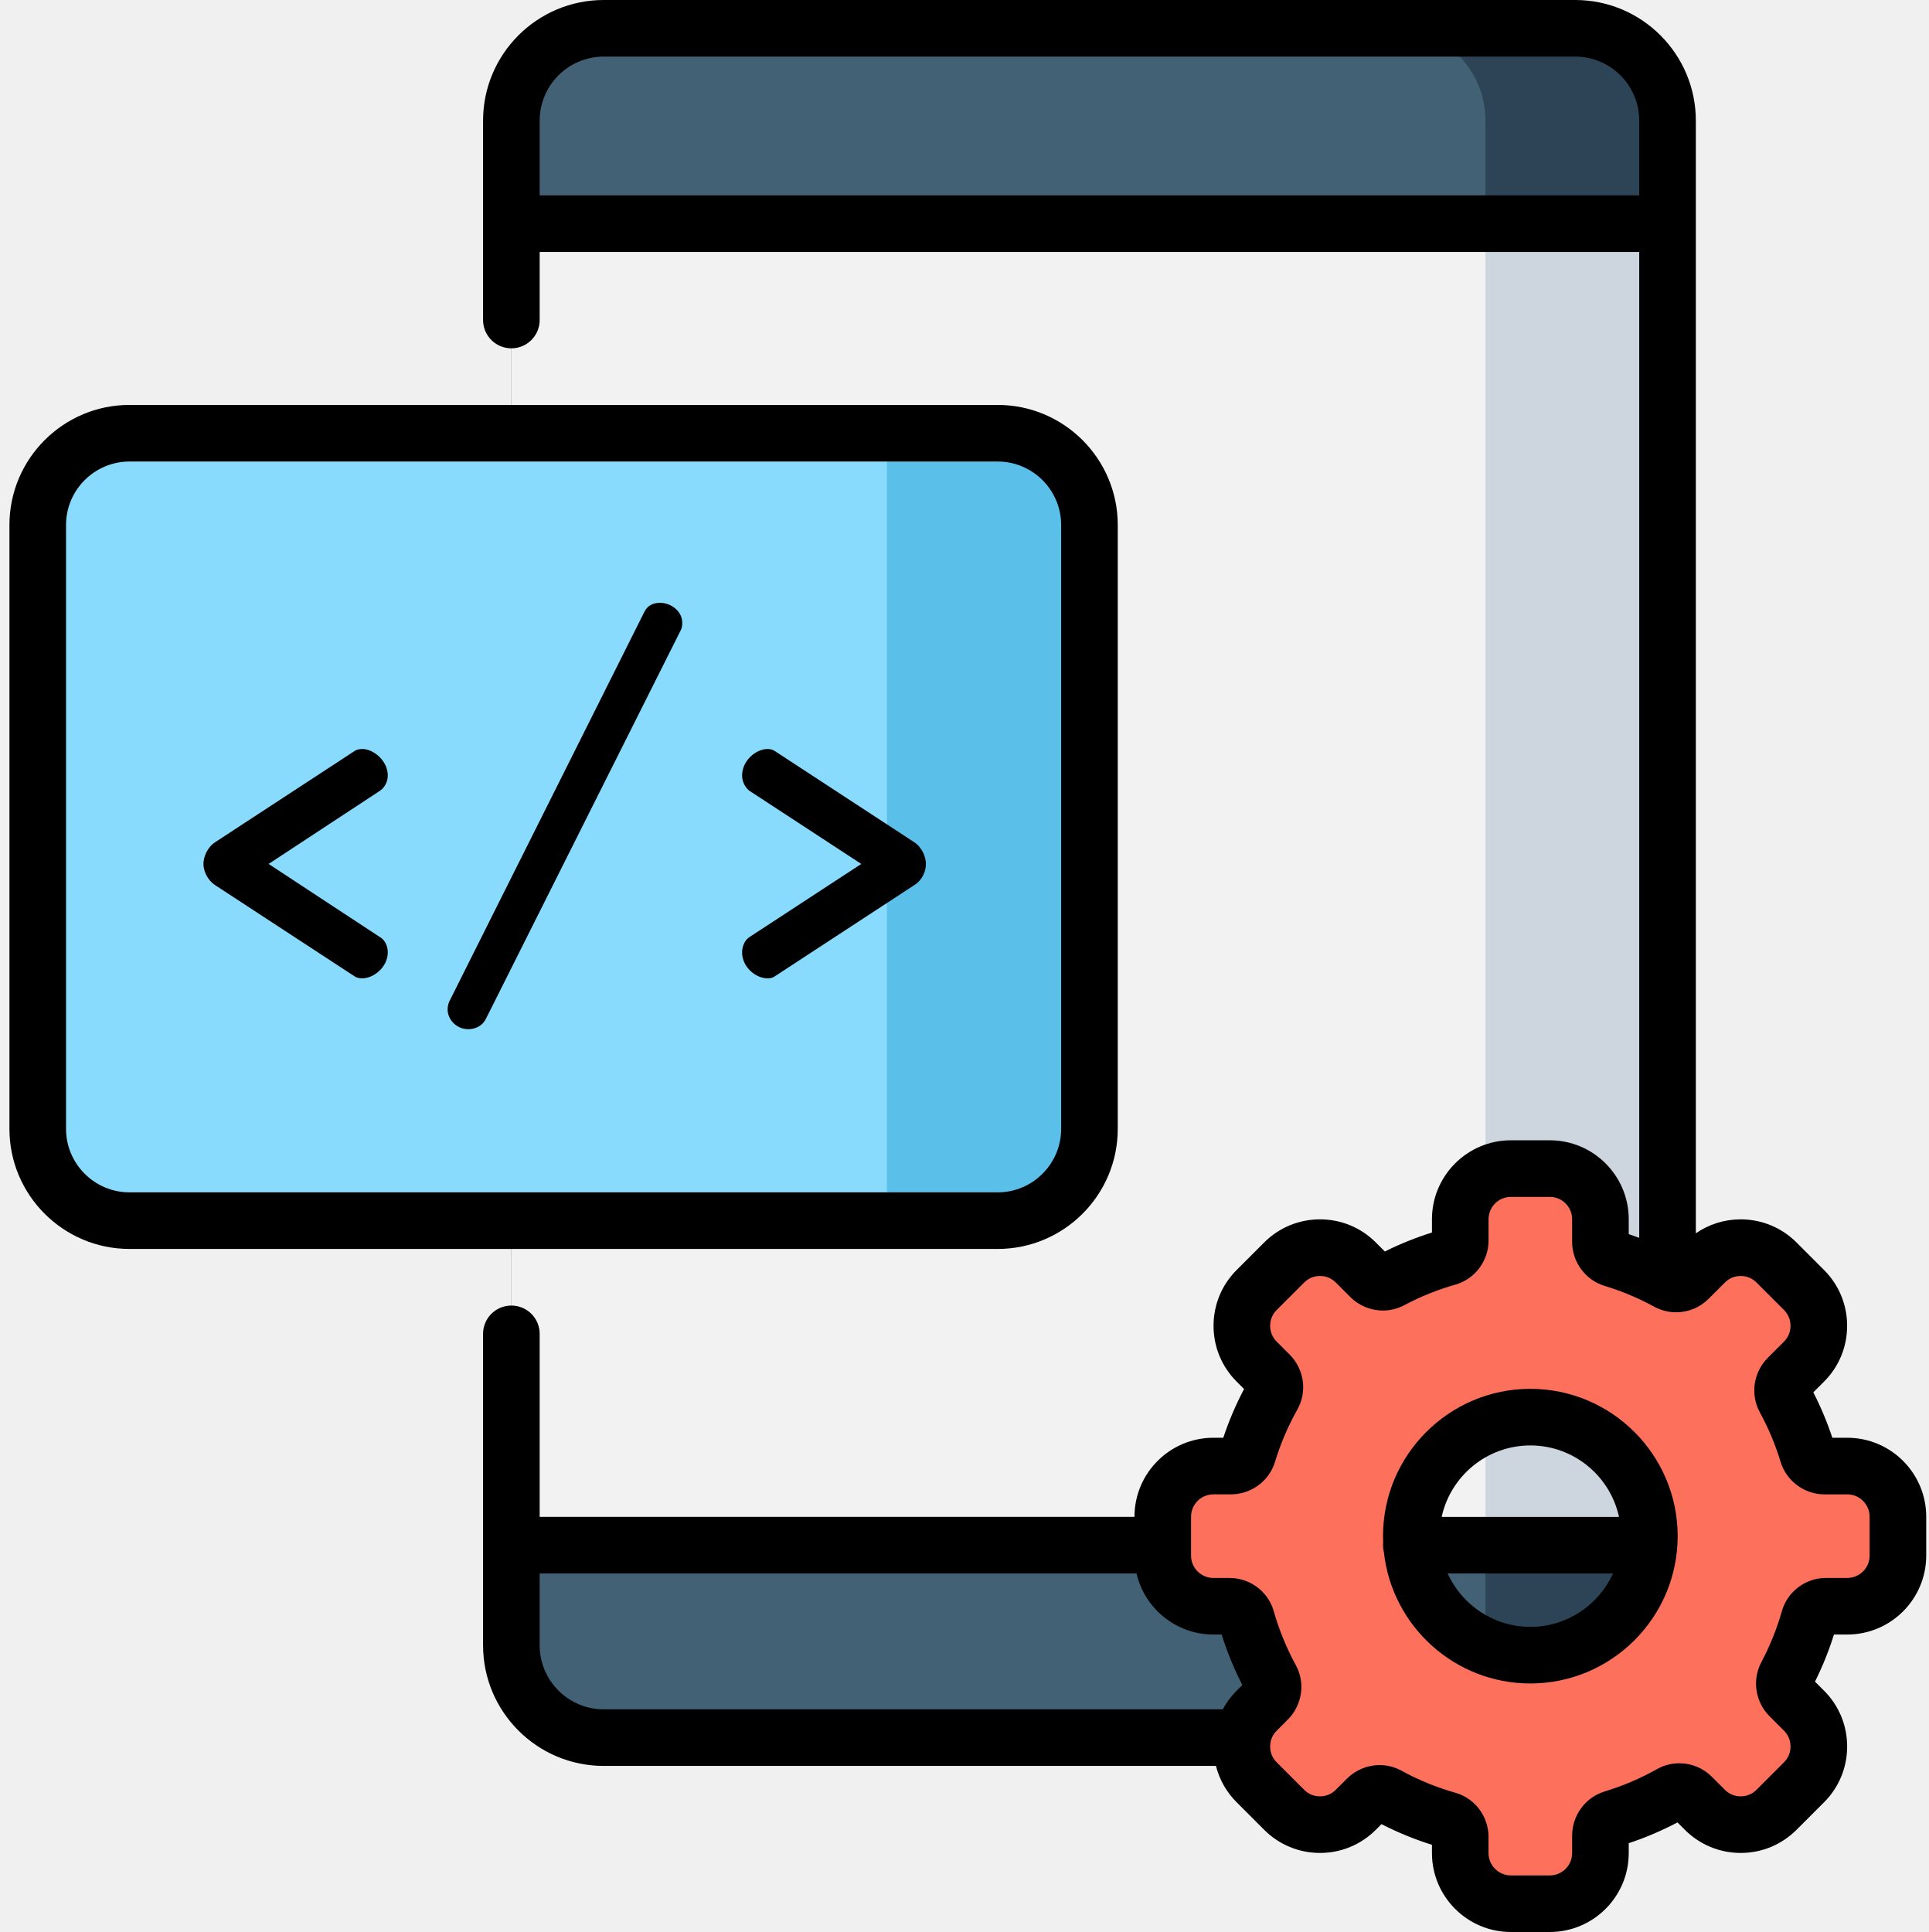
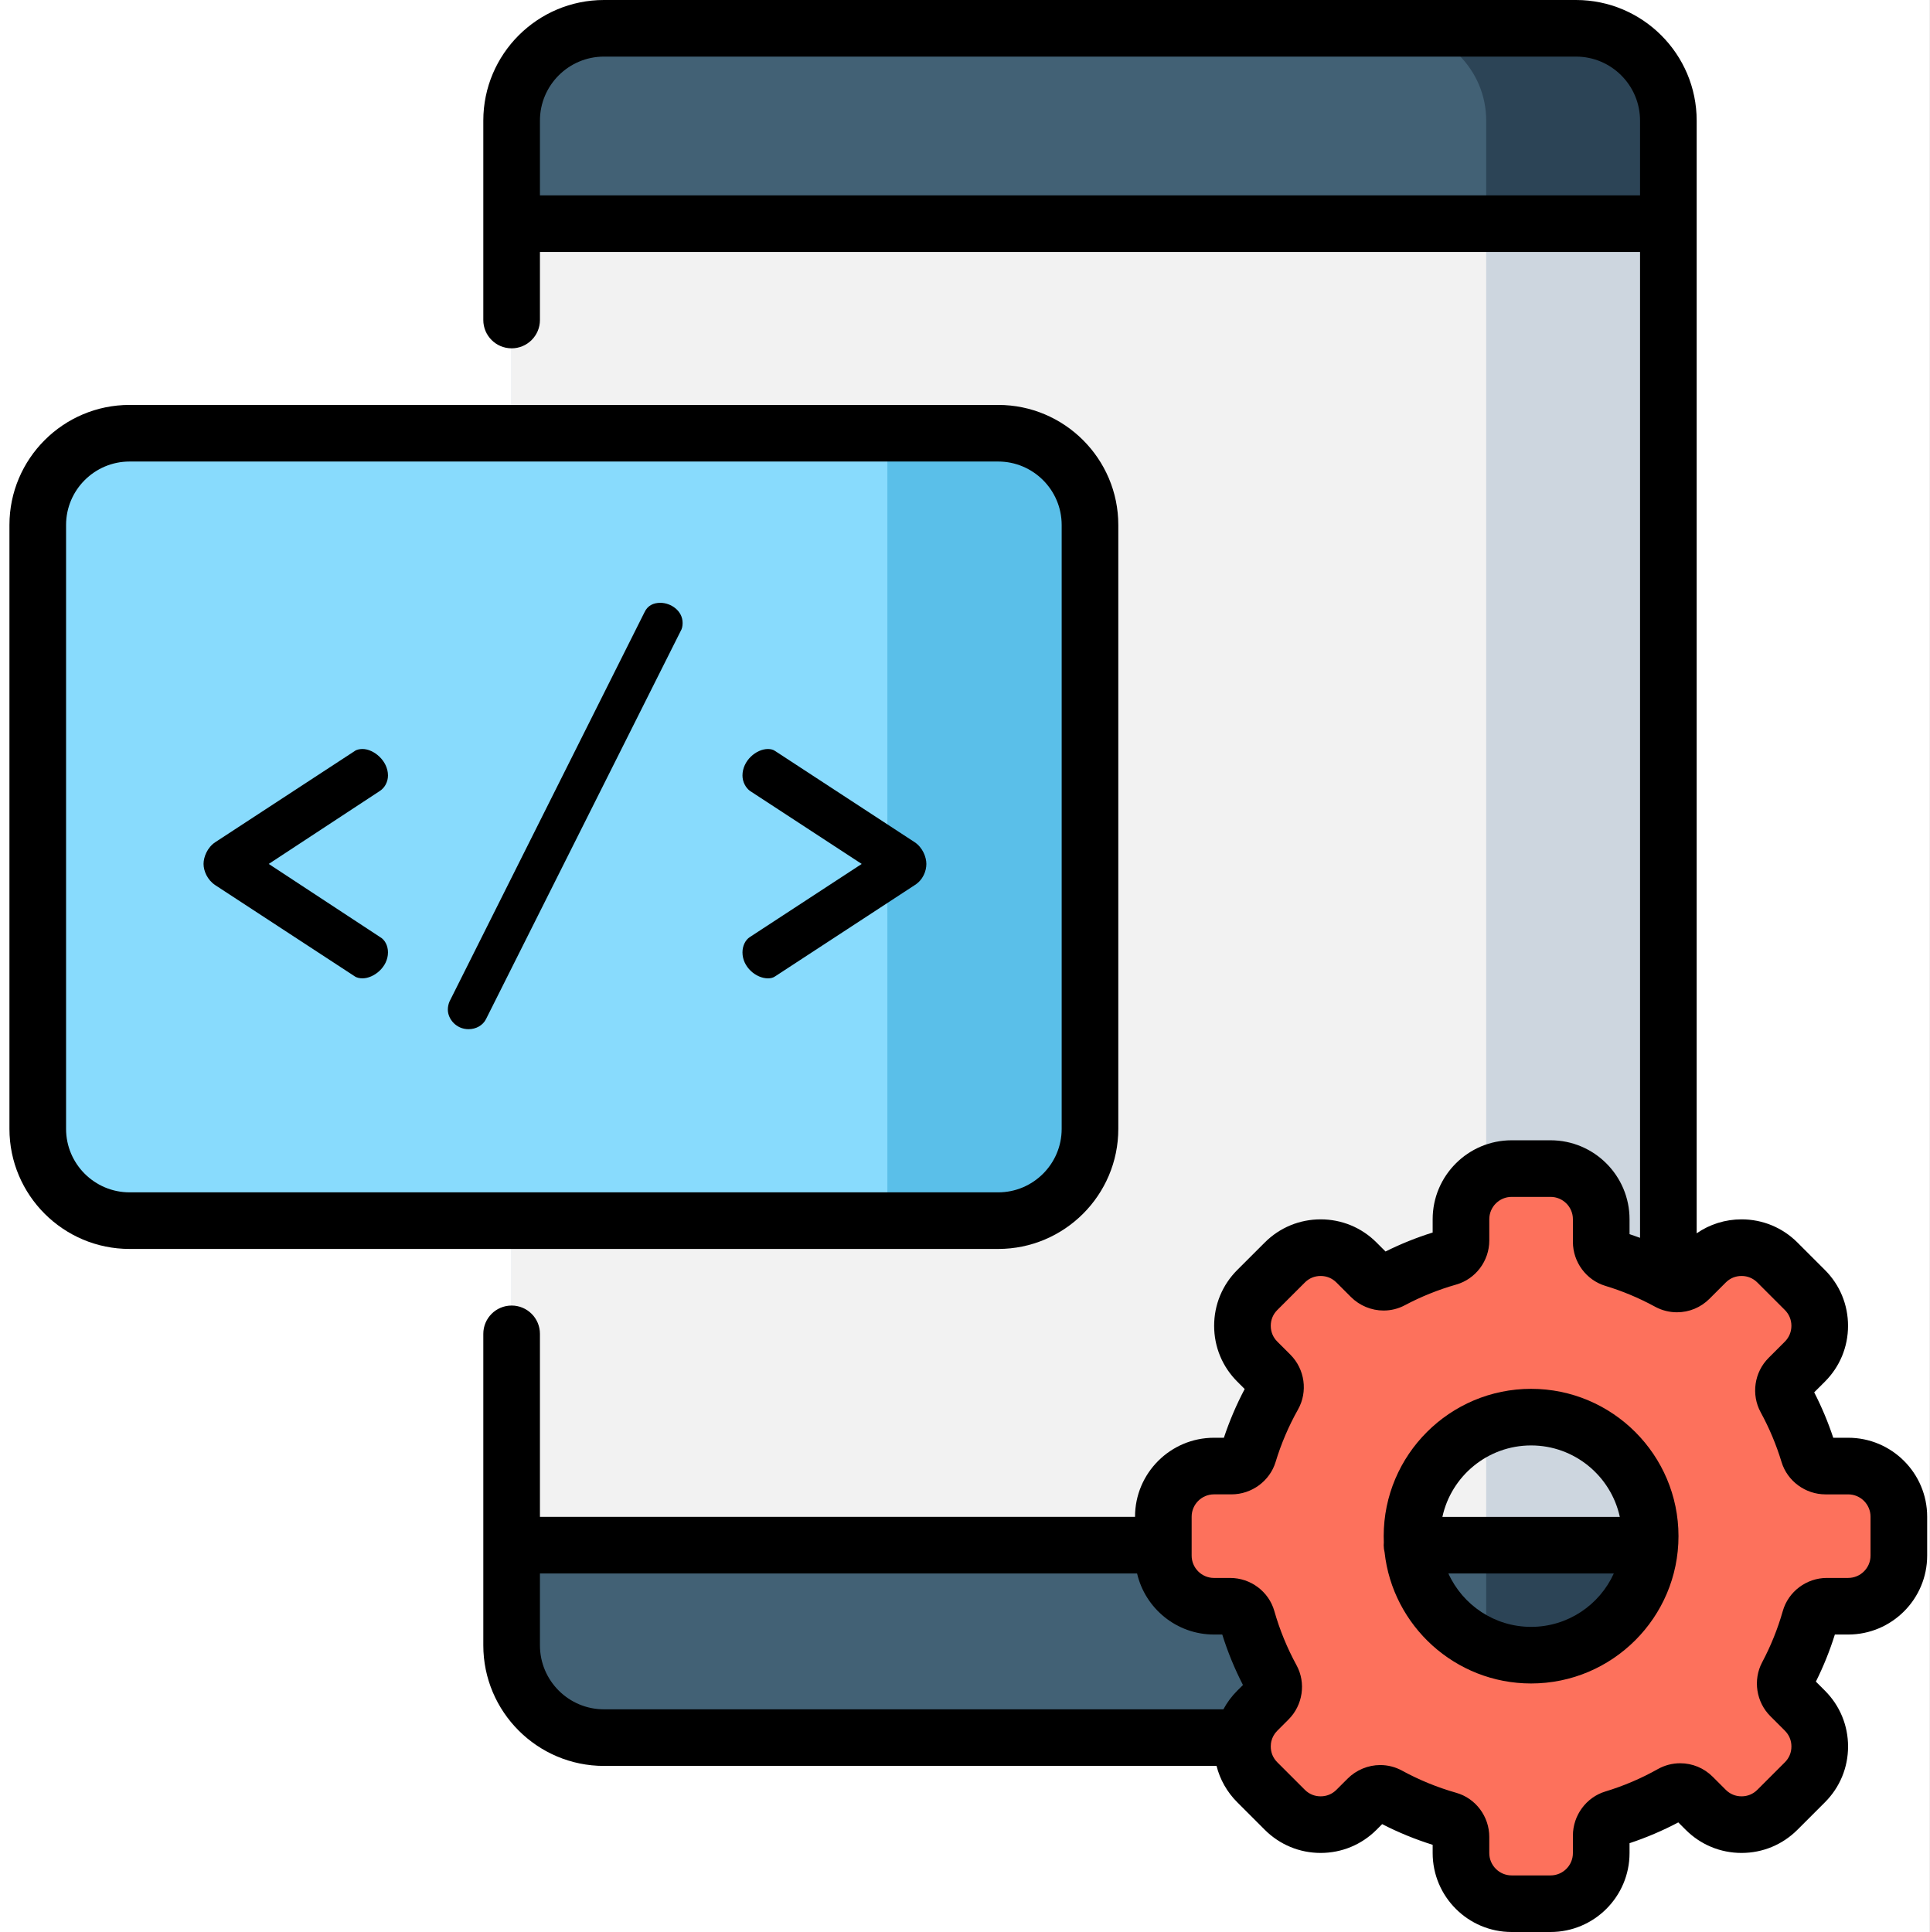
- <svg xmlns="http://www.w3.org/2000/svg" viewBox="-2 0 511 512">
-   <path d="m415.434 460.488h-257.461c-13.512 0-24.461-10.949-24.461-24.461v-404.066c0-13.508 10.949-24.461 24.461-24.461h257.461c13.508 0 24.461 10.953 24.461 24.461v404.066c0 13.512-10.953 24.461-24.461 24.461zm0 0" fill="#426175" />
-   <path d="m415.434 7.5h-48.25c13.508 0 24.461 10.953 24.461 24.461v404.066c0 13.512-10.953 24.465-24.461 24.465h48.25c13.508 0 24.461-10.953 24.461-24.465v-404.066c0-13.508-10.953-24.461-24.461-24.461zm0 0" fill="#2c4456" />
-   <path d="m133.512 59.281h306.383v350.211h-306.383zm0 0" fill="#f2f2f2" />
-   <path d="m391.645 59.281h48.25v350.211h-48.25zm0 0" fill="#cdd6df" />
-   <path d="m262.383 323.484h-230.062c-13.43 0-24.32-10.887-24.32-24.32v-160.035c0-13.434 10.891-24.32 24.32-24.32h230.062c13.43 0 24.32 10.887 24.32 24.32v160.035c0 13.434-10.891 24.32-24.32 24.32zm0 0" fill="#88dbfd" />
-   <path d="m262.383 114.809h-29.348v208.676h29.348c13.43 0 24.32-10.887 24.32-24.32v-160.035c0-13.434-10.891-24.32-24.32-24.32zm0 0" fill="#5abfe9" />
-   <path d="m55.004 223.199 36.914-24.145c.562-.422 1.402-.562 2.105-.562 2.945 0 6.738 3.09 6.738 7.02 0 1.684-.844 3.23-2.105 4.07l-29.477 19.371 29.477 19.371c1.262.699 2.105 2.246 2.105 4.07 0 3.93-3.793 6.875-6.738 6.875-.703 0-1.543-.141-2.105-.559l-36.914-24.145c-2.105-1.402-3.09-3.789-3.09-5.613s.984-4.352 3.09-5.754zm0 0" />
-   <path d="m178.801 165.086c0 .844-.141 1.547-.562 2.246l-51.516 102.75c-.84 1.684-2.664 2.664-4.629 2.664-3.23 0-5.477-2.664-5.477-5.191 0-.703.141-1.402.422-2.105l51.652-103.168c.844-1.824 2.387-2.527 4.211-2.527 2.809 0 5.898 2.105 5.898 5.332zm0 0" />
-   <path d="m240.277 234.566-36.918 24.145c-.562.422-1.262.562-1.965.562-3.09 0-6.738-2.949-6.738-6.879 0-1.824.844-3.367 1.965-4.07l29.617-19.371-29.617-19.367c-1.121-.844-1.965-2.387-1.965-4.07 0-3.934 3.648-7.02 6.738-7.02.703 0 1.402.141 1.965.562l36.918 24.141c2.105 1.406 3.086 3.934 3.086 5.758 0 1.82-.844 4.207-3.086 5.609zm0 0" />
-   <path d="m398.383 504.5c-7.398 0-13.418-6.02-13.418-13.422v-4.273c0-2.09-1.363-3.934-3.312-4.488-5.52-1.566-10.875-3.758-15.918-6.516-.656-.359-1.398-.547-2.148-.547-1.234 0-2.441.504-3.32 1.383l-2.98 2.98c-2.535 2.531-5.906 3.93-9.488 3.93-3.586 0-6.953-1.398-9.488-3.934l-7.293-7.289c-2.531-2.535-3.93-5.902-3.93-9.488 0-3.586 1.398-6.953 3.93-9.488l2.98-2.98c1.457-1.457 1.801-3.707.832-5.473-2.754-5.043-4.945-10.398-6.516-15.914-.551-1.949-2.398-3.312-4.484-3.312h-4.277c-7.398 0-13.418-6.02-13.418-13.418v-10.312c0-7.398 6.02-13.418 13.418-13.418h4.641c2.066 0 3.918-1.344 4.5-3.262 1.621-5.348 3.832-10.535 6.578-15.414 1.008-1.789.68-4.07-.793-5.543l-3.461-3.461c-2.535-2.531-3.93-5.902-3.93-9.488 0-3.586 1.398-6.957 3.93-9.488l7.293-7.293c2.535-2.535 5.902-3.93 9.488-3.93s6.953 1.395 9.488 3.93l3.852 3.855c.879.875 2.086 1.375 3.316 1.375.75 0 1.465-.176 2.125-.527 4.785-2.539 9.848-4.578 15.055-6.059 1.961-.559 3.332-2.398 3.332-4.477v-5.633c0-7.402 6.02-13.422 13.418-13.422h10.312c7.398 0 13.418 6.02 13.418 13.422v6.023c0 2.039 1.336 3.871 3.25 4.449 5.051 1.531 9.961 3.59 14.602 6.121.672.371 1.434.562 2.199.562 1.246 0 2.422-.488 3.309-1.371l4.32-4.32c2.535-2.535 5.902-3.93 9.488-3.93s6.957 1.395 9.488 3.93l7.293 7.289c5.23 5.234 5.23 13.746 0 18.98l-4.32 4.32c-1.457 1.453-1.789 3.719-.812 5.508 2.535 4.641 4.594 9.551 6.121 14.598.582 1.914 2.41 3.254 4.453 3.254h6.023c7.398 0 13.418 6.02 13.418 13.418v10.309c0 7.402-6.02 13.422-13.418 13.422h-5.633c-2.078 0-3.918 1.367-4.477 3.328-1.48 5.207-3.52 10.27-6.059 15.059-.938 1.766-.586 4 .852 5.438l3.852 3.855c2.535 2.535 3.93 5.902 3.93 9.488 0 3.586-1.395 6.953-3.93 9.488l-7.293 7.289c-2.531 2.535-5.902 3.934-9.488 3.934s-6.953-1.398-9.488-3.934l-3.457-3.457c-.891-.887-2.066-1.375-3.316-1.375-.781 0-1.551.199-2.23.582-4.879 2.742-10.066 4.957-15.41 6.578-1.922.582-3.266 2.434-3.266 4.5v4.637c0 7.402-6.02 13.422-13.418 13.422zm5.156-128.949c-17.395 0-31.543 14.148-31.543 31.543 0 17.391 14.148 31.543 31.543 31.543 17.391 0 31.539-14.152 31.539-31.543s-14.148-31.543-31.539-31.543zm0 0" fill="#fd715c" />
-   <path d="m294.203 299.164v-160.035c0-17.547-14.277-31.82-31.82-31.82h-230.062c-17.547 0-31.82 14.273-31.82 31.82v160.035c0 17.547 14.273 31.82 31.82 31.82h230.062c17.543 0 31.82-14.273 31.82-31.82zm-278.703 0v-160.035c0-9.273 7.547-16.82 16.82-16.82h230.062c9.273 0 16.82 7.547 16.82 16.82v160.035c0 9.273-7.547 16.82-16.82 16.82h-230.062c-9.273 0-16.82-7.547-16.82-16.82zm0 0" />
-   <path d="m403.539 368.055c-21.527 0-39.043 17.512-39.043 39.039 0 .559.012 1.113.035 1.664-.02.242-.035.484-.035.734 0 .637.082 1.258.23 1.848 2.125 19.539 18.719 34.797 38.812 34.797 21.527 0 39.039-17.516 39.039-39.043s-17.512-39.039-39.039-39.039zm0 15c11.504 0 21.148 8.125 23.496 18.938h-46.992c2.348-10.816 11.988-18.938 23.496-18.938zm0 48.082c-9.73 0-18.129-5.812-21.91-14.148h43.816c-3.777 8.336-12.176 14.148-21.906 14.148zm0 0" />
-   <path d="m487.523 381.02h-3.953c-1.367-4.125-3.059-8.16-5.047-12.035l2.84-2.84c3.945-3.945 6.121-9.199 6.121-14.793 0-5.59-2.172-10.844-6.121-14.793l-7.289-7.289c-3.953-3.949-9.207-6.129-14.793-6.129-4.309 0-8.418 1.297-11.887 3.699v-294.879c0-17.621-14.336-31.961-31.961-31.961h-257.461c-17.625 0-31.961 14.34-31.961 31.961v52.848c0 4.141 3.355 7.5 7.5 7.5 4.141 0 7.5-3.359 7.5-7.5v-18.031h291.383v261.262c-.922-.344-1.848-.668-2.781-.977v-3.953c0-11.539-9.383-20.922-20.918-20.922h-10.312c-11.535 0-20.918 9.383-20.918 20.922v3.523c-4.285 1.34-8.465 3.023-12.484 5.027l-2.391-2.391c-3.949-3.953-9.203-6.129-14.793-6.129-5.586 0-10.844 2.176-14.793 6.129l-7.289 7.285c-3.953 3.953-6.129 9.207-6.129 14.797 0 5.59 2.176 10.84 6.129 14.793l1.961 1.961c-2.191 4.145-4.035 8.473-5.508 12.914h-2.617c-11.535 0-20.918 9.383-20.918 20.918v.051h-157.621v-48.504c0-4.145-3.359-7.5-7.5-7.5-4.145 0-7.5 3.355-7.5 7.5v82.543c0 17.625 14.336 31.961 31.961 31.961h162.25c.914 3.617 2.785 6.934 5.492 9.637l7.289 7.293c3.953 3.949 9.207 6.129 14.793 6.129s10.84-2.18 14.793-6.129l1.5-1.504c4.293 2.203 8.773 4.039 13.375 5.48v2.184c0 11.535 9.383 20.922 20.918 20.922h10.312c11.535 0 20.918-9.387 20.918-20.922v-2.613c4.441-1.473 8.773-3.32 12.914-5.508l1.961 1.961c3.953 3.953 9.203 6.129 14.793 6.129 5.586 0 10.84-2.176 14.793-6.129l7.289-7.289c3.953-3.953 6.129-9.207 6.129-14.793 0-5.586-2.176-10.84-6.129-14.793l-2.395-2.395c2.004-4.016 3.688-8.195 5.027-12.48h3.527c11.535 0 20.922-9.383 20.922-20.918v-10.312c0-11.535-9.387-20.918-20.922-20.918zm-346.512-329.242v-19.816c0-9.352 7.605-16.961 16.961-16.961h257.461c9.352 0 16.961 7.609 16.961 16.961v19.816zm0 384.25v-19.039h158.164c2.152 9.262 10.473 16.18 20.375 16.18h2.188c1.438 4.602 3.277 9.082 5.48 13.375l-1.504 1.5c-1.484 1.48-2.715 3.148-3.68 4.945h-164.062c-9.355 0-16.961-7.605-16.961-16.961zm352.434-23.777c0 3.266-2.656 5.918-5.922 5.918h-5.633c-5.414 0-10.219 3.609-11.688 8.777-1.336 4.699-3.18 9.273-5.473 13.594-2.465 4.648-1.574 10.512 2.172 14.258l3.852 3.852c1.137 1.137 1.734 2.586 1.734 4.188 0 1.605-.598 3.055-1.73 4.188l-7.289 7.289c-1.137 1.137-2.586 1.734-4.188 1.734-1.605 0-3.055-.602-4.188-1.734l-3.461-3.461c-2.305-2.301-5.363-3.57-8.617-3.57-2.062 0-4.105.535-5.902 1.543-4.406 2.48-9.09 4.48-13.914 5.941-5.055 1.531-8.586 6.332-8.586 11.676v4.641c0 3.266-2.656 5.922-5.922 5.922h-10.309c-3.266 0-5.922-2.656-5.922-5.922v-4.277c0-5.426-3.602-10.238-8.762-11.699-4.98-1.414-9.812-3.395-14.371-5.883-1.754-.961-3.738-1.465-5.742-1.465-3.207 0-6.352 1.305-8.625 3.578l-2.98 2.977c-1.133 1.137-2.582 1.734-4.188 1.734-1.602 0-3.051-.598-4.184-1.73l-7.293-7.293c-1.133-1.133-1.73-2.582-1.73-4.184 0-.258.016-.512.043-.762.043-.191.078-.387.102-.586.242-1.066.781-2.031 1.586-2.84l2.98-2.98c3.793-3.793 4.66-9.703 2.109-14.371-2.484-4.555-4.465-9.387-5.879-14.363-1.465-5.16-6.273-8.766-11.703-8.766h-4.273c-3.266 0-5.922-2.656-5.922-5.922v-10.309c0-3.266 2.656-5.922 5.922-5.922h4.637c5.344 0 10.148-3.531 11.68-8.586 1.461-4.824 3.461-9.508 5.938-13.91 2.648-4.707 1.812-10.68-2.027-14.527l-3.461-3.457c-1.133-1.133-1.73-2.582-1.73-4.184 0-1.605.598-3.055 1.73-4.188l7.293-7.289c1.133-1.137 2.582-1.734 4.188-1.734 1.602 0 3.051.598 4.184 1.734l3.855 3.852c2.27 2.27 5.41 3.574 8.617 3.574 1.988 0 3.891-.473 5.641-1.402 4.316-2.293 8.891-4.133 13.59-5.473 5.168-1.469 8.781-6.273 8.781-11.688v-5.633c0-3.266 2.652-5.922 5.918-5.922h10.312c3.266 0 5.918 2.656 5.918 5.922v6.023c0 5.316 3.527 10.098 8.574 11.629 4.48 1.355 8.84 3.176 12.957 5.406.125.07.254.141.383.207 1.734.91 3.676 1.395 5.633 1.395 3.25 0 6.309-1.27 8.613-3.57l4.32-4.32c1.137-1.137 2.582-1.734 4.188-1.734s3.051.602 4.188 1.734l7.289 7.289c1.113 1.113 1.727 2.602 1.727 4.188 0 1.586-.613 3.07-1.727 4.184l-4.32 4.324c-3.793 3.793-4.652 9.719-2.09 14.406 2.285 4.188 4.145 8.621 5.523 13.176 1.531 5.051 6.312 8.578 11.629 8.578h6.023c3.266 0 5.922 2.656 5.922 5.918zm0 0" />
+ <svg xmlns="http://www.w3.org/2000/svg" class="svg__img" viewBox="0 0 632 633" version="1.1">
+   <g id="web_1" clip-path="url(#clip0_2_5)">
+     <rect width="632" height="633" fill="white" />
+     <path id="Vector" d="M516.278 569.315H197.853C181.142 569.315 167.6 555.778 167.6 539.073V39.514C167.6 22.814 181.142 9.272 197.853 9.272H516.278C532.984 9.272 546.531 22.814 546.531 39.514V539.073C546.531 555.778 532.984 569.315 516.278 569.315Z" fill="#426175" />
+     <path id="Vector_2" d="M516.278 9.272H456.603C473.309 9.272 486.856 22.814 486.856 39.514V539.073C486.856 555.778 473.309 569.319 456.603 569.319H516.278C532.984 569.319 546.531 555.778 546.531 539.073V39.514C546.531 22.814 532.984 9.272 516.278 9.272Z" fill="#2C4456" />
+     <path id="Vector_3" d="M167.6 73.291H546.531V506.267H167.6V73.291Z" fill="#F2F2F2" />
+     <path id="Vector_4" d="M486.856 73.291H546.531V506.267H486.856V73.291Z" fill="#CDD6DF" />
+     <path id="Vector_5" d="M326.986 399.933H42.447C25.837 399.933 12.368 386.473 12.368 369.865V172.009C12.368 155.401 25.837 141.941 42.447 141.941H326.986C343.596 141.941 357.065 155.401 357.065 172.009V369.865C357.065 386.473 343.596 399.933 326.986 399.933Z" fill="#88DBFD" />
+     <path id="Vector_6" d="M326.986 141.941H290.689V399.933H326.986C343.596 399.933 357.065 386.473 357.065 369.865V172.009C357.065 155.401 343.596 141.941 326.986 141.941Z" fill="#5ABFE9" />
+     <g id="code">
+       <path id="Vector_7" d="M70.502 275.947L116.157 246.097C116.853 245.575 117.891 245.401 118.761 245.401C122.404 245.401 127.095 249.222 127.095 254.08C127.095 256.161 126.051 258.074 124.491 259.112L88.034 283.061L124.491 307.01C126.051 307.875 127.095 309.787 127.095 312.042C127.095 316.901 122.404 320.542 118.761 320.542C117.891 320.542 116.853 320.368 116.157 319.852L70.502 290.001C67.898 288.267 66.68 285.317 66.68 283.061C66.68 280.806 67.898 277.681 70.502 275.947Z" fill="black" />
+       <path id="Vector_8" d="M223.613 204.1C223.613 205.144 223.439 206.013 222.917 206.877L159.203 333.91C158.164 335.991 155.908 337.204 153.478 337.204C149.483 337.204 146.705 333.91 146.705 330.785C146.705 329.916 146.879 329.052 147.226 328.182L211.11 200.633C212.153 198.378 214.061 197.508 216.318 197.508C219.791 197.508 223.613 200.111 223.613 204.1Z" fill="black" />
+       <path id="Vector_9" d="M299.646 290.001L253.987 319.852C253.291 320.373 252.426 320.547 251.556 320.547C247.735 320.547 243.223 316.901 243.223 312.042C243.223 309.787 244.266 307.88 245.653 307.01L282.283 283.061L245.653 259.117C244.266 258.074 243.223 256.166 243.223 254.085C243.223 249.222 247.735 245.406 251.556 245.406C252.426 245.406 253.291 245.58 253.987 246.102L299.646 275.947C302.25 277.686 303.463 280.811 303.463 283.066C303.463 285.317 302.419 288.267 299.646 290.001Z" fill="black" />
+     </g>
+     <path id="Vector_10" d="M366.341 369.865V172.009C366.341 150.315 348.683 132.669 326.986 132.669H42.447C20.745 132.669 3.092 150.315 3.092 172.009V369.865C3.092 391.559 20.745 409.205 42.447 409.205H326.986C348.683 409.205 366.341 391.559 366.341 369.865ZM21.644 369.865V172.009C21.644 160.544 30.978 151.214 42.447 151.214H326.986C338.456 151.214 347.789 160.544 347.789 172.009V369.865C347.789 381.33 338.456 390.66 326.986 390.66H42.447C30.978 390.66 21.644 381.33 21.644 369.865Z" fill="black" />
+     <g id="engine">
+       <path id="Vector_11" d="M495.19 623.728C486.039 623.728 478.594 616.285 478.594 607.134V601.85C478.594 599.267 476.908 596.987 474.498 596.301C467.671 594.365 461.048 591.655 454.81 588.246C453.999 587.802 453.081 587.57 452.153 587.57C450.627 587.57 449.134 588.193 448.047 589.279L444.361 592.964C441.225 596.094 437.056 597.823 432.625 597.823C428.19 597.823 424.026 596.094 420.89 592.959L411.871 583.948C408.74 580.813 407.01 576.65 407.01 572.217C407.01 567.784 408.74 563.621 411.871 560.486L415.557 556.802C417.359 555 417.784 552.219 416.586 550.036C413.18 543.801 410.47 537.18 408.527 530.361C407.846 527.951 405.561 526.265 402.981 526.265H397.691C388.541 526.265 381.096 518.823 381.096 509.676V496.927C381.096 487.78 388.541 480.338 397.691 480.338H403.43C405.986 480.338 408.276 478.676 408.996 476.305C411.001 469.694 413.735 463.28 417.132 457.248C418.378 455.036 417.972 452.216 416.151 450.395L411.871 446.116C408.735 442.987 407.01 438.819 407.01 434.386C407.01 429.952 408.74 425.785 411.871 422.655L420.89 413.639C424.026 410.504 428.19 408.78 432.625 408.78C437.061 408.78 441.225 410.504 444.361 413.639L449.124 418.405C450.211 419.487 451.704 420.105 453.226 420.105C454.153 420.105 455.037 419.888 455.854 419.453C461.772 416.314 468.033 413.793 474.473 411.963C476.899 411.272 478.594 408.998 478.594 406.428V399.464C478.594 390.313 486.039 382.871 495.19 382.871H507.944C517.094 382.871 524.539 390.313 524.539 399.464V406.911C524.539 409.432 526.192 411.697 528.559 412.412C534.806 414.305 540.878 416.85 546.618 419.98C547.449 420.438 548.391 420.675 549.338 420.675C550.879 420.675 552.333 420.071 553.43 418.98L558.773 413.639C561.909 410.504 566.073 408.78 570.508 408.78C574.943 408.78 579.113 410.504 582.243 413.639L591.263 422.65C597.732 429.122 597.732 439.645 591.263 446.116L585.92 451.458C584.118 453.254 583.707 456.055 584.915 458.267C588.05 464.005 590.596 470.075 592.485 476.315C593.205 478.681 595.466 480.338 597.993 480.338H605.443C614.593 480.338 622.038 487.78 622.038 496.927V509.671C622.038 518.823 614.593 526.265 605.443 526.265H598.476C595.906 526.265 593.63 527.956 592.94 530.38C591.109 536.818 588.587 543.076 585.446 548.997C584.287 551.18 584.722 553.943 586.5 555.72L591.263 560.486C594.399 563.621 596.123 567.784 596.123 572.217C596.123 576.65 594.399 580.813 591.263 583.948L582.243 592.959C579.113 596.094 574.943 597.823 570.508 597.823C566.073 597.823 561.909 596.094 558.773 592.959L554.498 588.685C553.396 587.589 551.942 586.985 550.396 586.985C549.43 586.985 548.478 587.232 547.637 587.705C541.603 591.095 535.187 593.834 528.578 595.838C526.201 596.557 524.539 598.846 524.539 601.401V607.134C524.539 616.285 517.094 623.728 507.944 623.728H495.19ZM501.567 464.304C480.053 464.304 462.555 481.796 462.555 503.301C462.555 524.802 480.053 542.299 501.567 542.299C523.075 542.299 540.574 524.802 540.574 503.301C540.574 481.801 523.075 464.304 501.567 464.304Z" fill="#FD715C" />
+       <path id="Vector_12" d="M501.567 455.036C474.942 455.036 453.279 476.687 453.279 503.301C453.279 503.992 453.293 504.678 453.322 505.359C453.298 505.658 453.279 505.958 453.279 506.267C453.279 507.054 453.38 507.822 453.564 508.551C456.192 532.708 476.715 551.571 501.567 551.571C528.192 551.571 549.85 529.916 549.85 503.301C549.85 476.687 528.192 455.036 501.567 455.036ZM501.567 473.581C515.795 473.581 527.723 483.626 530.627 496.994H472.507C475.411 483.622 487.334 473.581 501.567 473.581ZM501.567 533.026C489.532 533.026 479.145 525.84 474.469 515.534H528.66C523.989 525.84 513.601 533.026 501.567 533.026Z" fill="black" />
+     </g>
+     <path id="Vector_13" d="M605.438 471.065H600.549C598.858 465.965 596.766 460.977 594.307 456.186L597.819 452.675C602.699 447.797 605.39 441.302 605.39 434.386C605.39 427.475 602.704 420.979 597.819 416.097L588.804 407.085C583.915 402.203 577.417 399.508 570.508 399.508C565.179 399.508 560.097 401.111 555.807 404.081V39.514C555.807 17.729 538.076 0 516.278 0H197.853C176.054 0 158.324 17.729 158.324 39.514V104.851C158.324 109.97 162.474 114.124 167.6 114.124C172.721 114.124 176.876 109.97 176.876 104.851V82.559H537.255V405.564C536.115 405.139 534.97 404.738 533.815 404.357V399.469C533.815 385.203 522.211 373.603 507.944 373.603H495.19C480.923 373.603 469.319 385.203 469.319 399.469V403.825C464.019 405.482 458.849 407.563 453.878 410.041L450.921 407.085C446.037 402.198 439.539 399.508 432.625 399.508C425.717 399.508 419.214 402.198 414.33 407.085L405.315 416.092C400.425 420.979 397.734 427.475 397.734 434.386C397.734 441.297 400.425 447.787 405.315 452.675L407.74 455.099C405.03 460.223 402.749 465.574 400.928 471.065H397.691C383.424 471.065 371.82 482.665 371.82 496.927V496.989H176.876V437.023C176.876 431.899 172.721 427.75 167.6 427.75C162.474 427.75 158.324 431.899 158.324 437.023V539.073C158.324 560.863 176.054 578.587 197.853 578.587H398.522C399.652 583.059 401.967 587.159 405.315 590.501L414.33 599.518C419.219 604.4 425.717 607.095 432.625 607.095C439.534 607.095 446.032 604.4 450.921 599.518L452.776 597.658C458.086 600.382 463.627 602.652 469.319 604.434V607.134C469.319 621.395 480.923 633 495.19 633H507.944C522.211 633 533.815 621.395 533.815 607.134V603.903C539.308 602.082 544.666 599.798 549.787 597.093L552.212 599.518C557.102 604.405 563.595 607.095 570.508 607.095C577.417 607.095 583.915 604.405 588.804 599.518L597.819 590.506C602.708 585.619 605.399 579.123 605.399 572.217C605.399 565.311 602.708 558.815 597.819 553.928L594.858 550.968C597.336 546.003 599.418 540.836 601.075 535.538H605.438C619.705 535.538 631.314 523.938 631.314 509.676V496.927C631.314 482.665 619.705 471.065 605.438 471.065ZM176.876 64.014V39.514C176.876 27.953 186.282 18.545 197.853 18.545H516.278C527.844 18.545 537.255 27.953 537.255 39.514V64.014H176.876ZM176.876 539.073V515.534H372.491C375.153 526.985 385.444 535.538 397.691 535.538H400.396C402.174 541.227 404.45 546.766 407.175 552.074L405.315 553.928C403.479 555.758 401.957 557.821 400.764 560.042H197.853C186.282 560.042 176.876 550.639 176.876 539.073ZM612.762 509.676C612.762 513.714 609.477 516.993 605.438 516.993H598.471C591.775 516.993 585.833 521.455 584.016 527.844C582.364 533.654 580.084 539.31 577.248 544.651C574.199 550.398 575.301 557.647 579.934 562.278L584.698 567.04C586.103 568.445 586.843 570.237 586.843 572.217C586.843 574.202 586.103 575.994 584.702 577.394L575.687 586.406C574.281 587.811 572.489 588.55 570.508 588.55C568.523 588.55 566.73 587.806 565.329 586.406L561.049 582.127C558.198 579.283 554.416 577.713 550.391 577.713C547.84 577.713 545.314 578.375 543.091 579.621C537.642 582.687 531.849 585.16 525.882 586.966C519.631 588.859 515.263 594.795 515.263 601.401V607.139C515.263 611.176 511.978 614.46 507.939 614.46H495.19C491.151 614.46 487.866 611.176 487.866 607.139V601.85C487.866 595.142 483.411 589.192 477.029 587.386C470.869 585.638 464.893 583.19 459.255 580.113C457.086 578.925 454.632 578.302 452.153 578.302C448.187 578.302 444.298 579.915 441.486 582.726L437.8 586.406C436.399 587.811 434.606 588.55 432.621 588.55C430.64 588.55 428.847 587.811 427.446 586.411L418.427 577.394C417.025 575.994 416.286 574.202 416.286 572.222C416.286 571.903 416.306 571.589 416.339 571.28C416.393 571.044 416.436 570.802 416.465 570.556C416.765 569.237 417.431 568.044 418.427 567.045L422.113 563.36C426.804 558.671 427.876 551.364 424.722 545.593C421.649 539.961 419.2 533.987 417.451 527.835C415.639 521.455 409.692 516.998 402.976 516.998H397.691C393.652 516.998 390.367 513.714 390.367 509.676V496.931C390.367 492.894 393.652 489.61 397.691 489.61H403.426C410.035 489.61 415.977 485.244 417.871 478.995C419.678 473.031 422.151 467.24 425.214 461.798C428.49 455.978 427.456 448.594 422.707 443.837L418.427 439.563C417.025 438.162 416.286 436.371 416.286 434.391C416.286 432.406 417.025 430.614 418.427 429.214L427.446 420.202C428.847 418.797 430.64 418.058 432.625 418.058C434.606 418.058 436.399 418.797 437.8 420.202L442.568 424.964C445.375 427.77 449.259 429.383 453.226 429.383C455.685 429.383 458.038 428.798 460.202 427.649C465.541 424.814 471.198 422.539 477.01 420.883C483.402 419.067 487.87 413.127 487.87 406.433V399.469C487.87 395.432 491.151 392.148 495.19 392.148H507.944C511.983 392.148 515.263 395.432 515.263 399.469V406.916C515.263 413.489 519.626 419.4 525.868 421.293C531.409 422.969 536.801 425.22 541.893 427.977C542.048 428.064 542.207 428.151 542.366 428.233C544.512 429.358 546.913 429.957 549.333 429.957C553.353 429.957 557.135 428.388 559.986 425.543L565.329 420.202C566.735 418.797 568.523 418.058 570.508 418.058C572.494 418.058 574.281 418.801 575.687 420.202L584.702 429.214C586.079 430.59 586.838 432.43 586.838 434.391C586.838 436.351 586.079 438.187 584.702 439.563L579.359 444.909C574.668 449.598 573.605 456.925 576.774 462.72C579.601 467.897 581.9 473.378 583.606 479.01C585.5 485.254 591.413 489.615 597.988 489.615H605.438C609.477 489.615 612.762 492.899 612.762 496.931V509.676Z" fill="black" />
+   </g>
+   <defs>
+     <clipPath id="clip0_2_5">
+       <rect width="632" height="633" fill="white" />
+     </clipPath>
+   </defs>
</svg>
